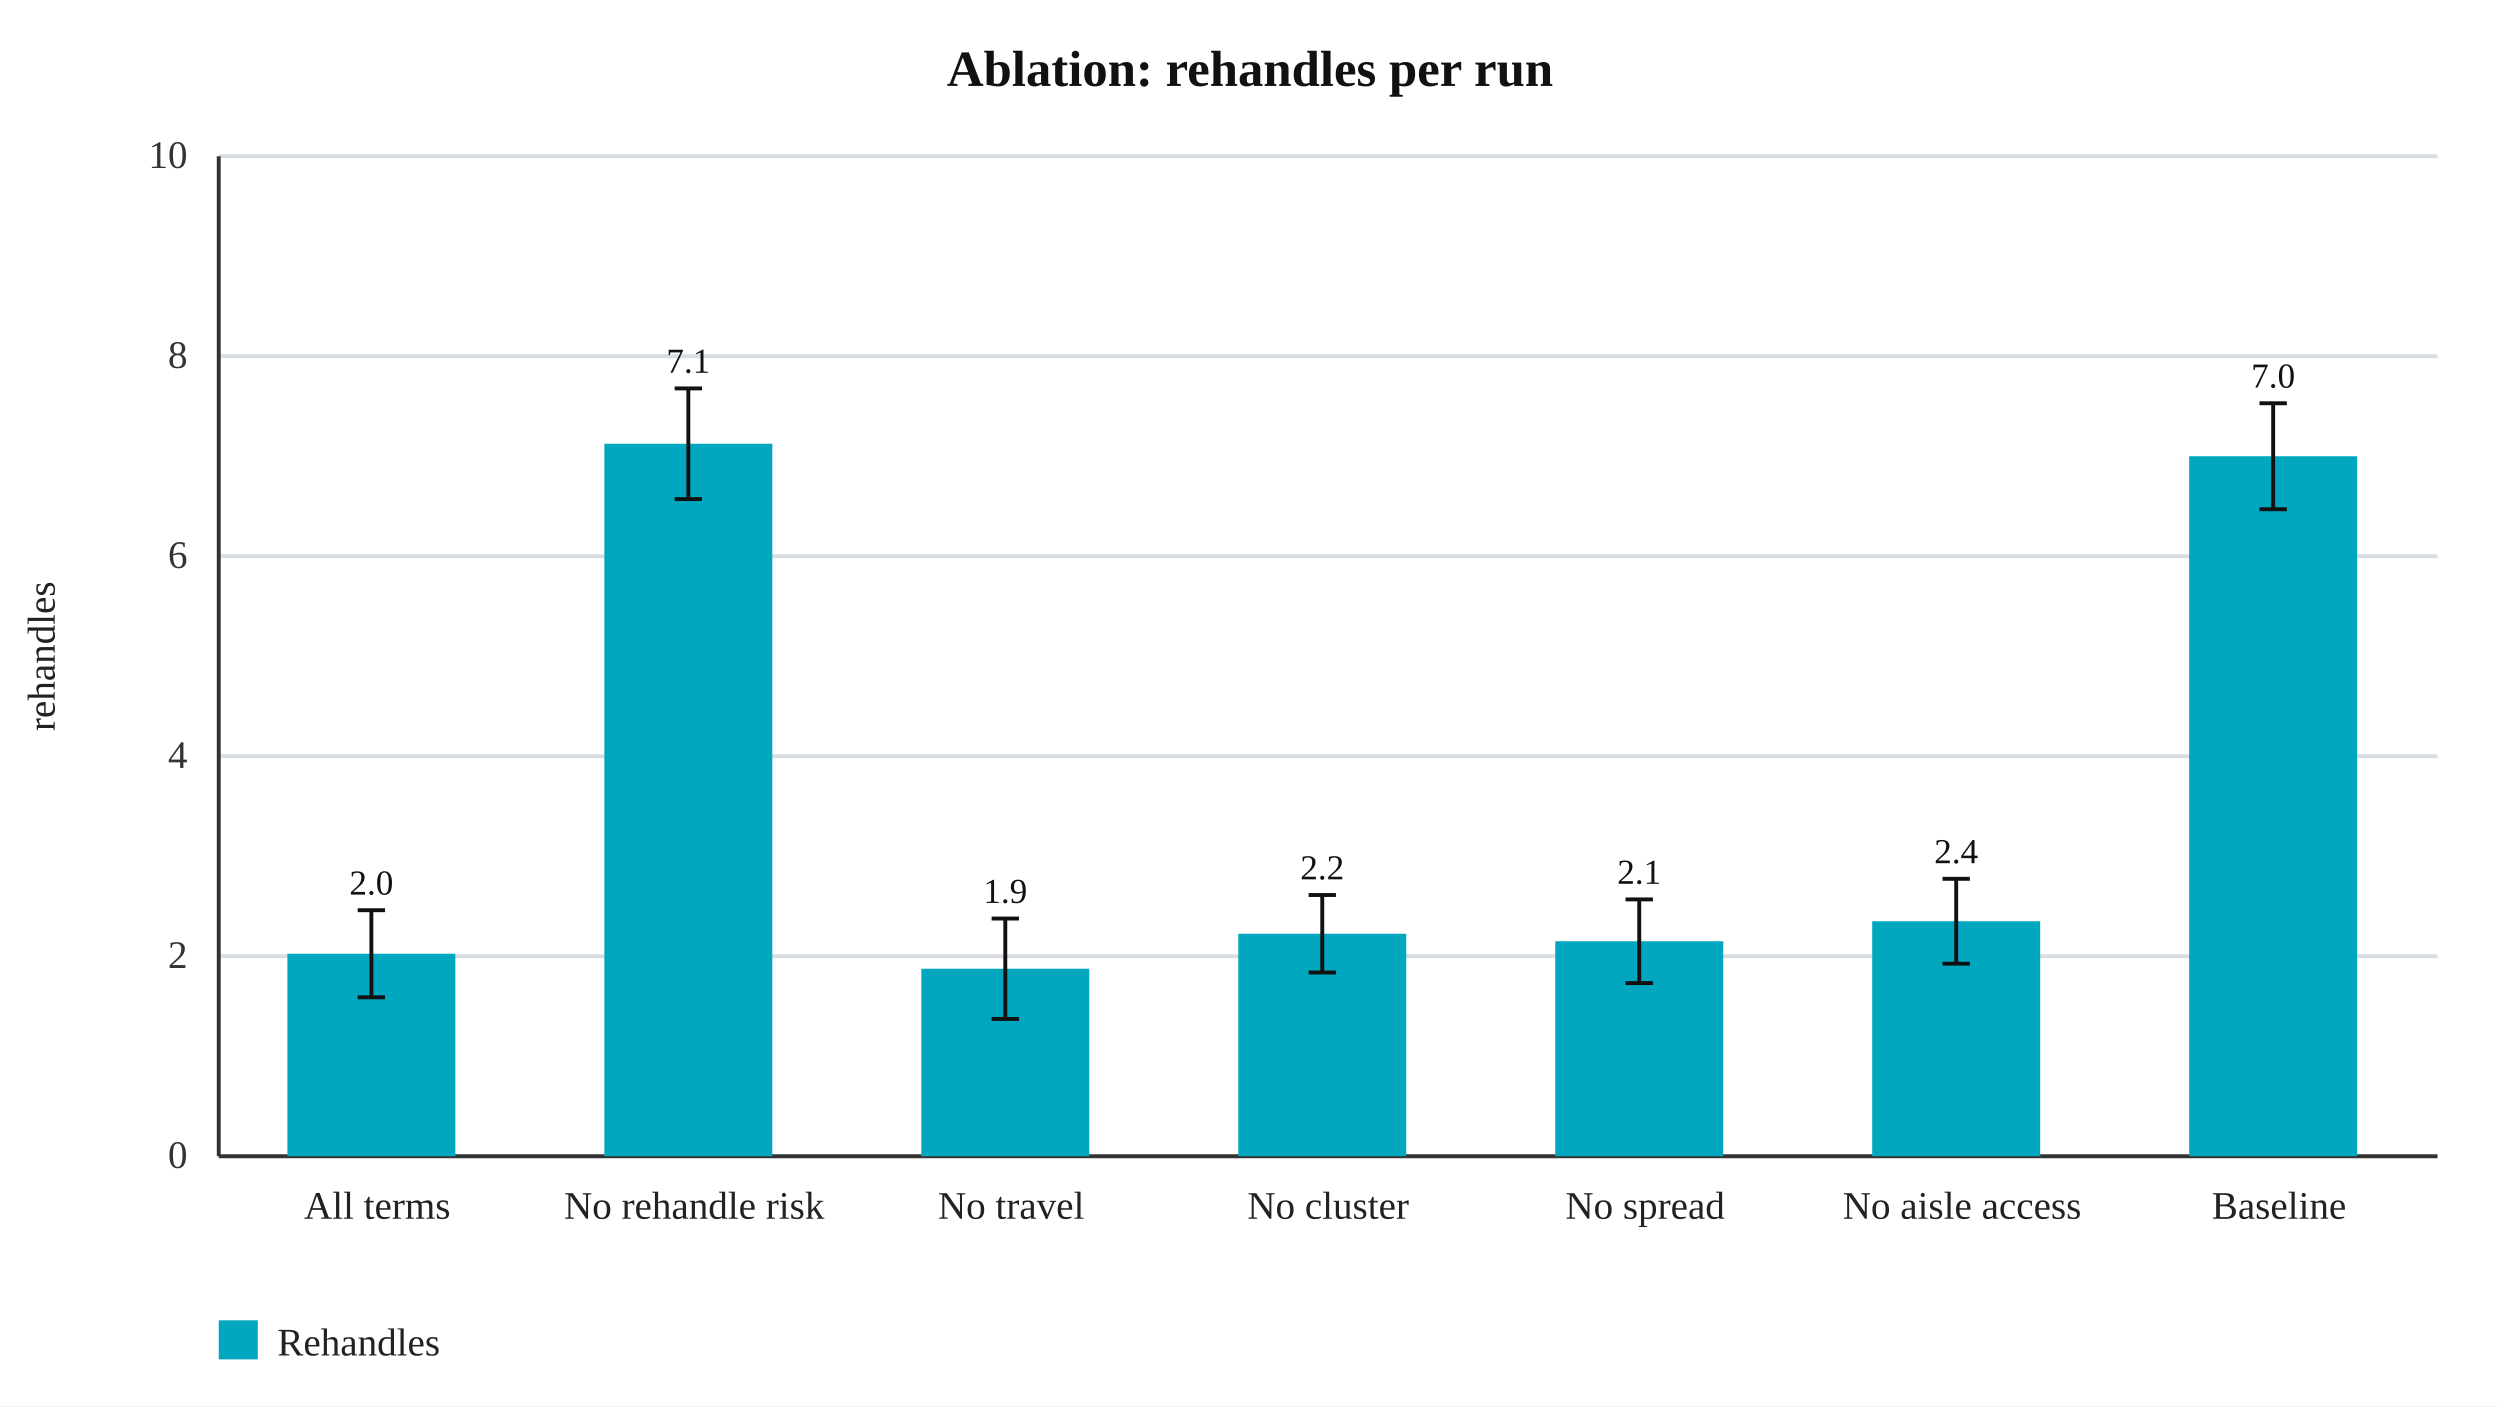
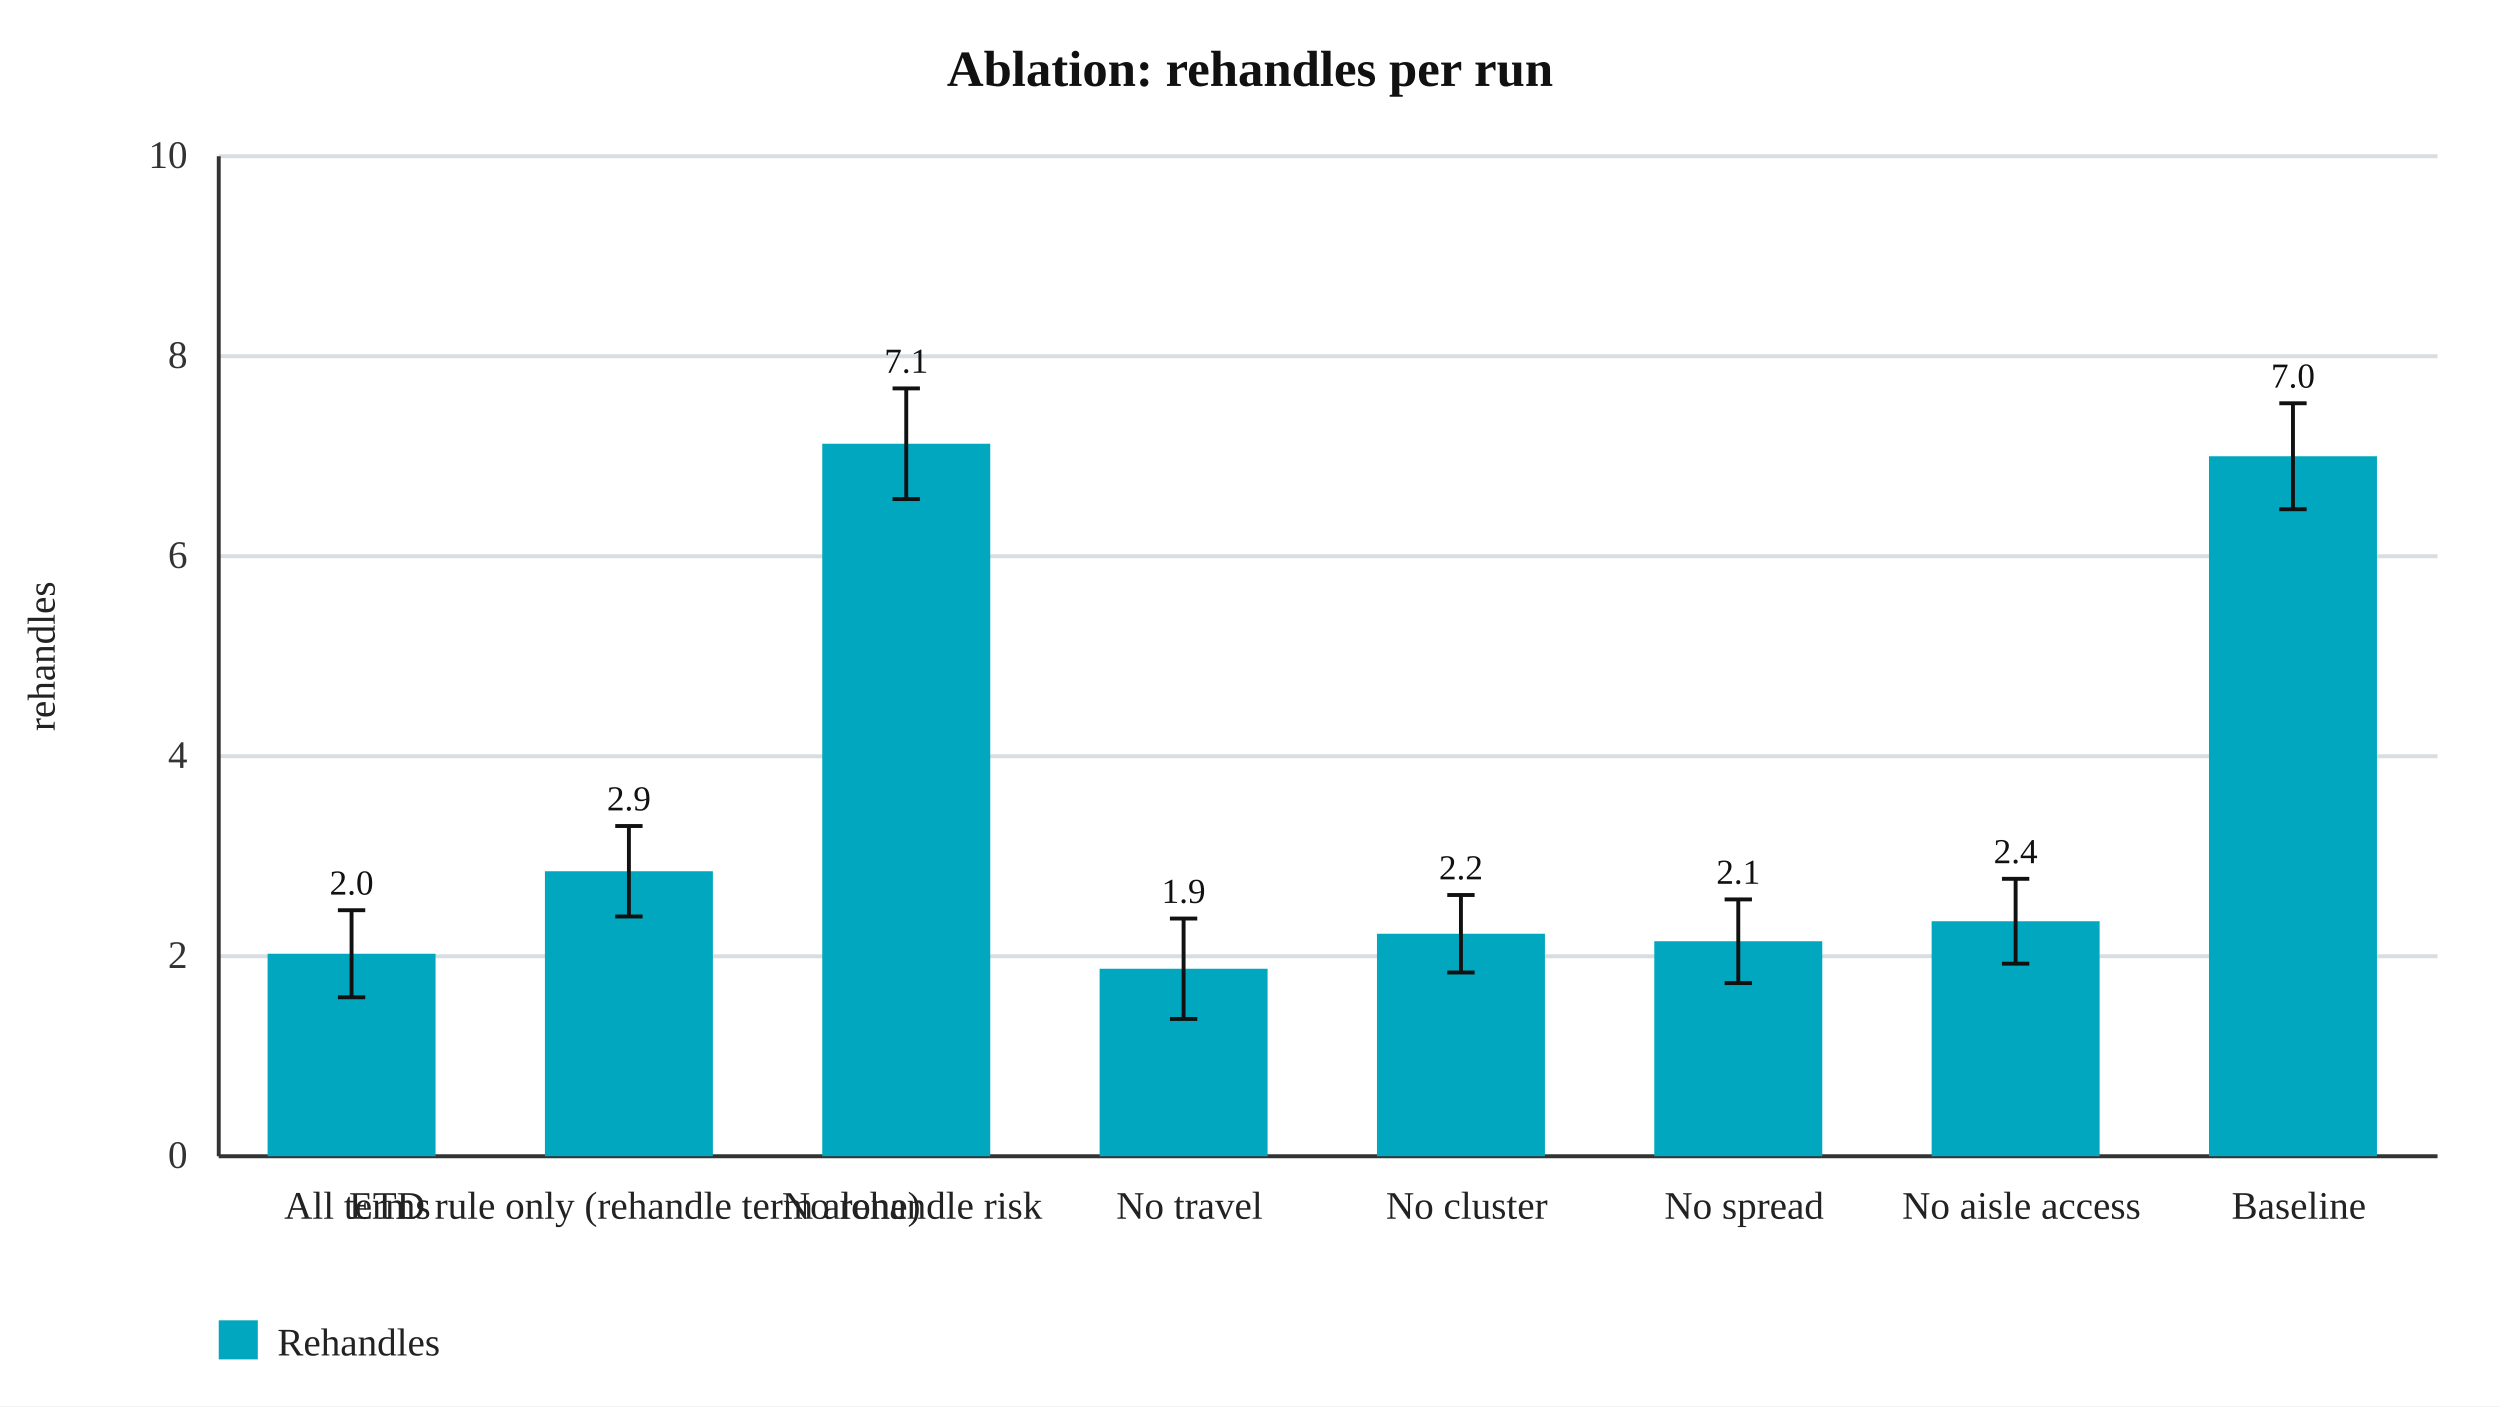
<svg xmlns="http://www.w3.org/2000/svg" viewBox="0 0 640 360" width="640" height="360" font-family="Times New Roman, serif">
  <rect width="640" height="360" fill="#fff" />
  <text x="320" y="22" text-anchor="middle" font-size="13" font-weight="bold" fill="#111">Ablation: rehandles per run</text>
  <line x1="56" x2="624" y1="296" y2="296" stroke="#d8dde2" stroke-width="1" />
  <text x="48" y="299" text-anchor="end" font-size="10" fill="#333">0</text>
  <line x1="56" x2="624" y1="244.8" y2="244.8" stroke="#d8dde2" stroke-width="1" />
  <text x="48" y="247.8" text-anchor="end" font-size="10" fill="#333">2</text>
  <line x1="56" x2="624" y1="193.6" y2="193.6" stroke="#d8dde2" stroke-width="1" />
  <text x="48" y="196.6" text-anchor="end" font-size="10" fill="#333">4</text>
  <line x1="56" x2="624" y1="142.4" y2="142.4" stroke="#d8dde2" stroke-width="1" />
  <text x="48" y="145.4" text-anchor="end" font-size="10" fill="#333">6</text>
  <line x1="56" x2="624" y1="91.2" y2="91.2" stroke="#d8dde2" stroke-width="1" />
  <text x="48" y="94.2" text-anchor="end" font-size="10" fill="#333">8</text>
  <line x1="56" x2="624" y1="40" y2="40" stroke="#d8dde2" stroke-width="1" />
  <text x="48" y="43" text-anchor="end" font-size="10" fill="#333">10</text>
  <line x1="56" x2="56" y1="40" y2="296" stroke="#333" />
  <line x1="56" x2="624" y1="296" y2="296" stroke="#333" />
  <text transform="translate(14 168) rotate(-90)" text-anchor="middle" font-size="10" fill="#222">rehandles</text>
-   <text x="96.571" y="312" text-anchor="middle" font-size="10" fill="#222">All terms</text>
-   <rect x="73.571" y="244.16" width="43" height="51.84" fill="#00a7be" />
-   <path d="M95.071 233.014V255.306M91.571 233.014h7M91.571 255.306h7" stroke="#111" stroke-width="1" fill="none" />
-   <text x="95.071" y="229.014" text-anchor="middle" font-size="9" fill="#111">2.0</text>
-   <text x="177.714" y="312" text-anchor="middle" font-size="10" fill="#222">No rehandle risk</text>
-   <rect x="154.714" y="113.6" width="43" height="182.4" fill="#00a7be" />
-   <path d="M176.214 99.432V127.768M172.714 99.432h7M172.714 127.768h7" stroke="#111" stroke-width="1" fill="none" />
-   <text x="176.214" y="95.432" text-anchor="middle" font-size="9" fill="#111">7.1</text>
-   <text x="258.857" y="312" text-anchor="middle" font-size="10" fill="#222">No travel</text>
-   <rect x="235.857" y="248" width="43" height="48" fill="#00a7be" />
-   <path d="M257.357 235.146V260.854M253.857 235.146h7M253.857 260.854h7" stroke="#111" stroke-width="1" fill="none" />
-   <text x="257.357" y="231.146" text-anchor="middle" font-size="9" fill="#111">1.9</text>
-   <text x="340" y="312" text-anchor="middle" font-size="10" fill="#222">No cluster</text>
-   <rect x="317" y="239.04" width="43" height="56.96" fill="#00a7be" />
-   <path d="M338.5 229.12V248.96M335 229.12h7M335 248.96h7" stroke="#111" stroke-width="1" fill="none" />
-   <text x="338.5" y="225.12" text-anchor="middle" font-size="9" fill="#111">2.2</text>
-   <text x="421.143" y="312" text-anchor="middle" font-size="10" fill="#222">No spread</text>
-   <rect x="398.143" y="240.96" width="43" height="55.04" fill="#00a7be" />
-   <path d="M419.643 230.248V251.672M416.143 230.248h7M416.143 251.672h7" stroke="#111" stroke-width="1" fill="none" />
-   <text x="419.643" y="226.248" text-anchor="middle" font-size="9" fill="#111">2.1</text>
-   <text x="502.286" y="312" text-anchor="middle" font-size="10" fill="#222">No aisle access</text>
-   <rect x="479.286" y="235.84" width="43" height="60.16" fill="#00a7be" />
-   <path d="M500.786 224.978V246.702M497.286 224.978h7M497.286 246.702h7" stroke="#111" stroke-width="1" fill="none" />
-   <text x="500.786" y="220.978" text-anchor="middle" font-size="9" fill="#111">2.4</text>
-   <text x="583.429" y="312" text-anchor="middle" font-size="10" fill="#222">Baseline</text>
-   <rect x="560.429" y="116.8" width="43" height="179.2" fill="#00a7be" />
-   <path d="M581.929 103.236V130.364M578.429 103.236h7M578.429 130.364h7" stroke="#111" stroke-width="1" fill="none" />
-   <text x="581.929" y="99.236" text-anchor="middle" font-size="9" fill="#111">7.0</text>
+   <text x="91.5" y="312" text-anchor="middle" font-size="10" fill="#222">All terms</text>
+   <rect x="68.5" y="244.16" width="43" height="51.84" fill="#00a7be" />
+   <path d="M90 233.014V255.306M86.5 233.014h7M86.5 255.306h7" stroke="#111" stroke-width="1" fill="none" />
+   <text x="90" y="229.014" text-anchor="middle" font-size="9" fill="#111">2.0</text>
+   <text x="162.5" y="312" text-anchor="middle" font-size="10" fill="#222">ETD rule only (rehandle term alone)</text>
+   <rect x="139.5" y="223.04" width="43" height="72.96" fill="#00a7be" />
+   <path d="M161 211.459V234.621M157.5 211.459h7M157.5 234.621h7" stroke="#111" stroke-width="1" fill="none" />
+   <text x="161" y="207.459" text-anchor="middle" font-size="9" fill="#111">2.9</text>
+   <text x="233.5" y="312" text-anchor="middle" font-size="10" fill="#222">No rehandle risk</text>
+   <rect x="210.5" y="113.6" width="43" height="182.4" fill="#00a7be" />
+   <path d="M232 99.432V127.768M228.5 99.432h7M228.5 127.768h7" stroke="#111" stroke-width="1" fill="none" />
+   <text x="232" y="95.432" text-anchor="middle" font-size="9" fill="#111">7.1</text>
+   <text x="304.5" y="312" text-anchor="middle" font-size="10" fill="#222">No travel</text>
+   <rect x="281.5" y="248" width="43" height="48" fill="#00a7be" />
+   <path d="M303 235.146V260.854M299.5 235.146h7M299.5 260.854h7" stroke="#111" stroke-width="1" fill="none" />
+   <text x="303" y="231.146" text-anchor="middle" font-size="9" fill="#111">1.9</text>
+   <text x="375.5" y="312" text-anchor="middle" font-size="10" fill="#222">No cluster</text>
+   <rect x="352.5" y="239.04" width="43" height="56.96" fill="#00a7be" />
+   <path d="M374 229.12V248.96M370.5 229.12h7M370.5 248.96h7" stroke="#111" stroke-width="1" fill="none" />
+   <text x="374" y="225.12" text-anchor="middle" font-size="9" fill="#111">2.2</text>
+   <text x="446.5" y="312" text-anchor="middle" font-size="10" fill="#222">No spread</text>
+   <rect x="423.5" y="240.96" width="43" height="55.04" fill="#00a7be" />
+   <path d="M445 230.248V251.672M441.5 230.248h7M441.5 251.672h7" stroke="#111" stroke-width="1" fill="none" />
+   <text x="445" y="226.248" text-anchor="middle" font-size="9" fill="#111">2.1</text>
+   <text x="517.5" y="312" text-anchor="middle" font-size="10" fill="#222">No aisle access</text>
+   <rect x="494.5" y="235.84" width="43" height="60.16" fill="#00a7be" />
+   <path d="M516 224.978V246.702M512.5 224.978h7M512.5 246.702h7" stroke="#111" stroke-width="1" fill="none" />
+   <text x="516" y="220.978" text-anchor="middle" font-size="9" fill="#111">2.4</text>
+   <text x="588.5" y="312" text-anchor="middle" font-size="10" fill="#222">Baseline</text>
+   <rect x="565.5" y="116.8" width="43" height="179.2" fill="#00a7be" />
+   <path d="M587 103.236V130.364M583.5 103.236h7M583.5 130.364h7" stroke="#111" stroke-width="1" fill="none" />
+   <text x="587" y="99.236" text-anchor="middle" font-size="9" fill="#111">7.0</text>
  <rect x="56" y="338" width="10" height="10" fill="#00a7be" />
  <text x="71" y="347" font-size="10" fill="#222">Rehandles</text>
</svg>
